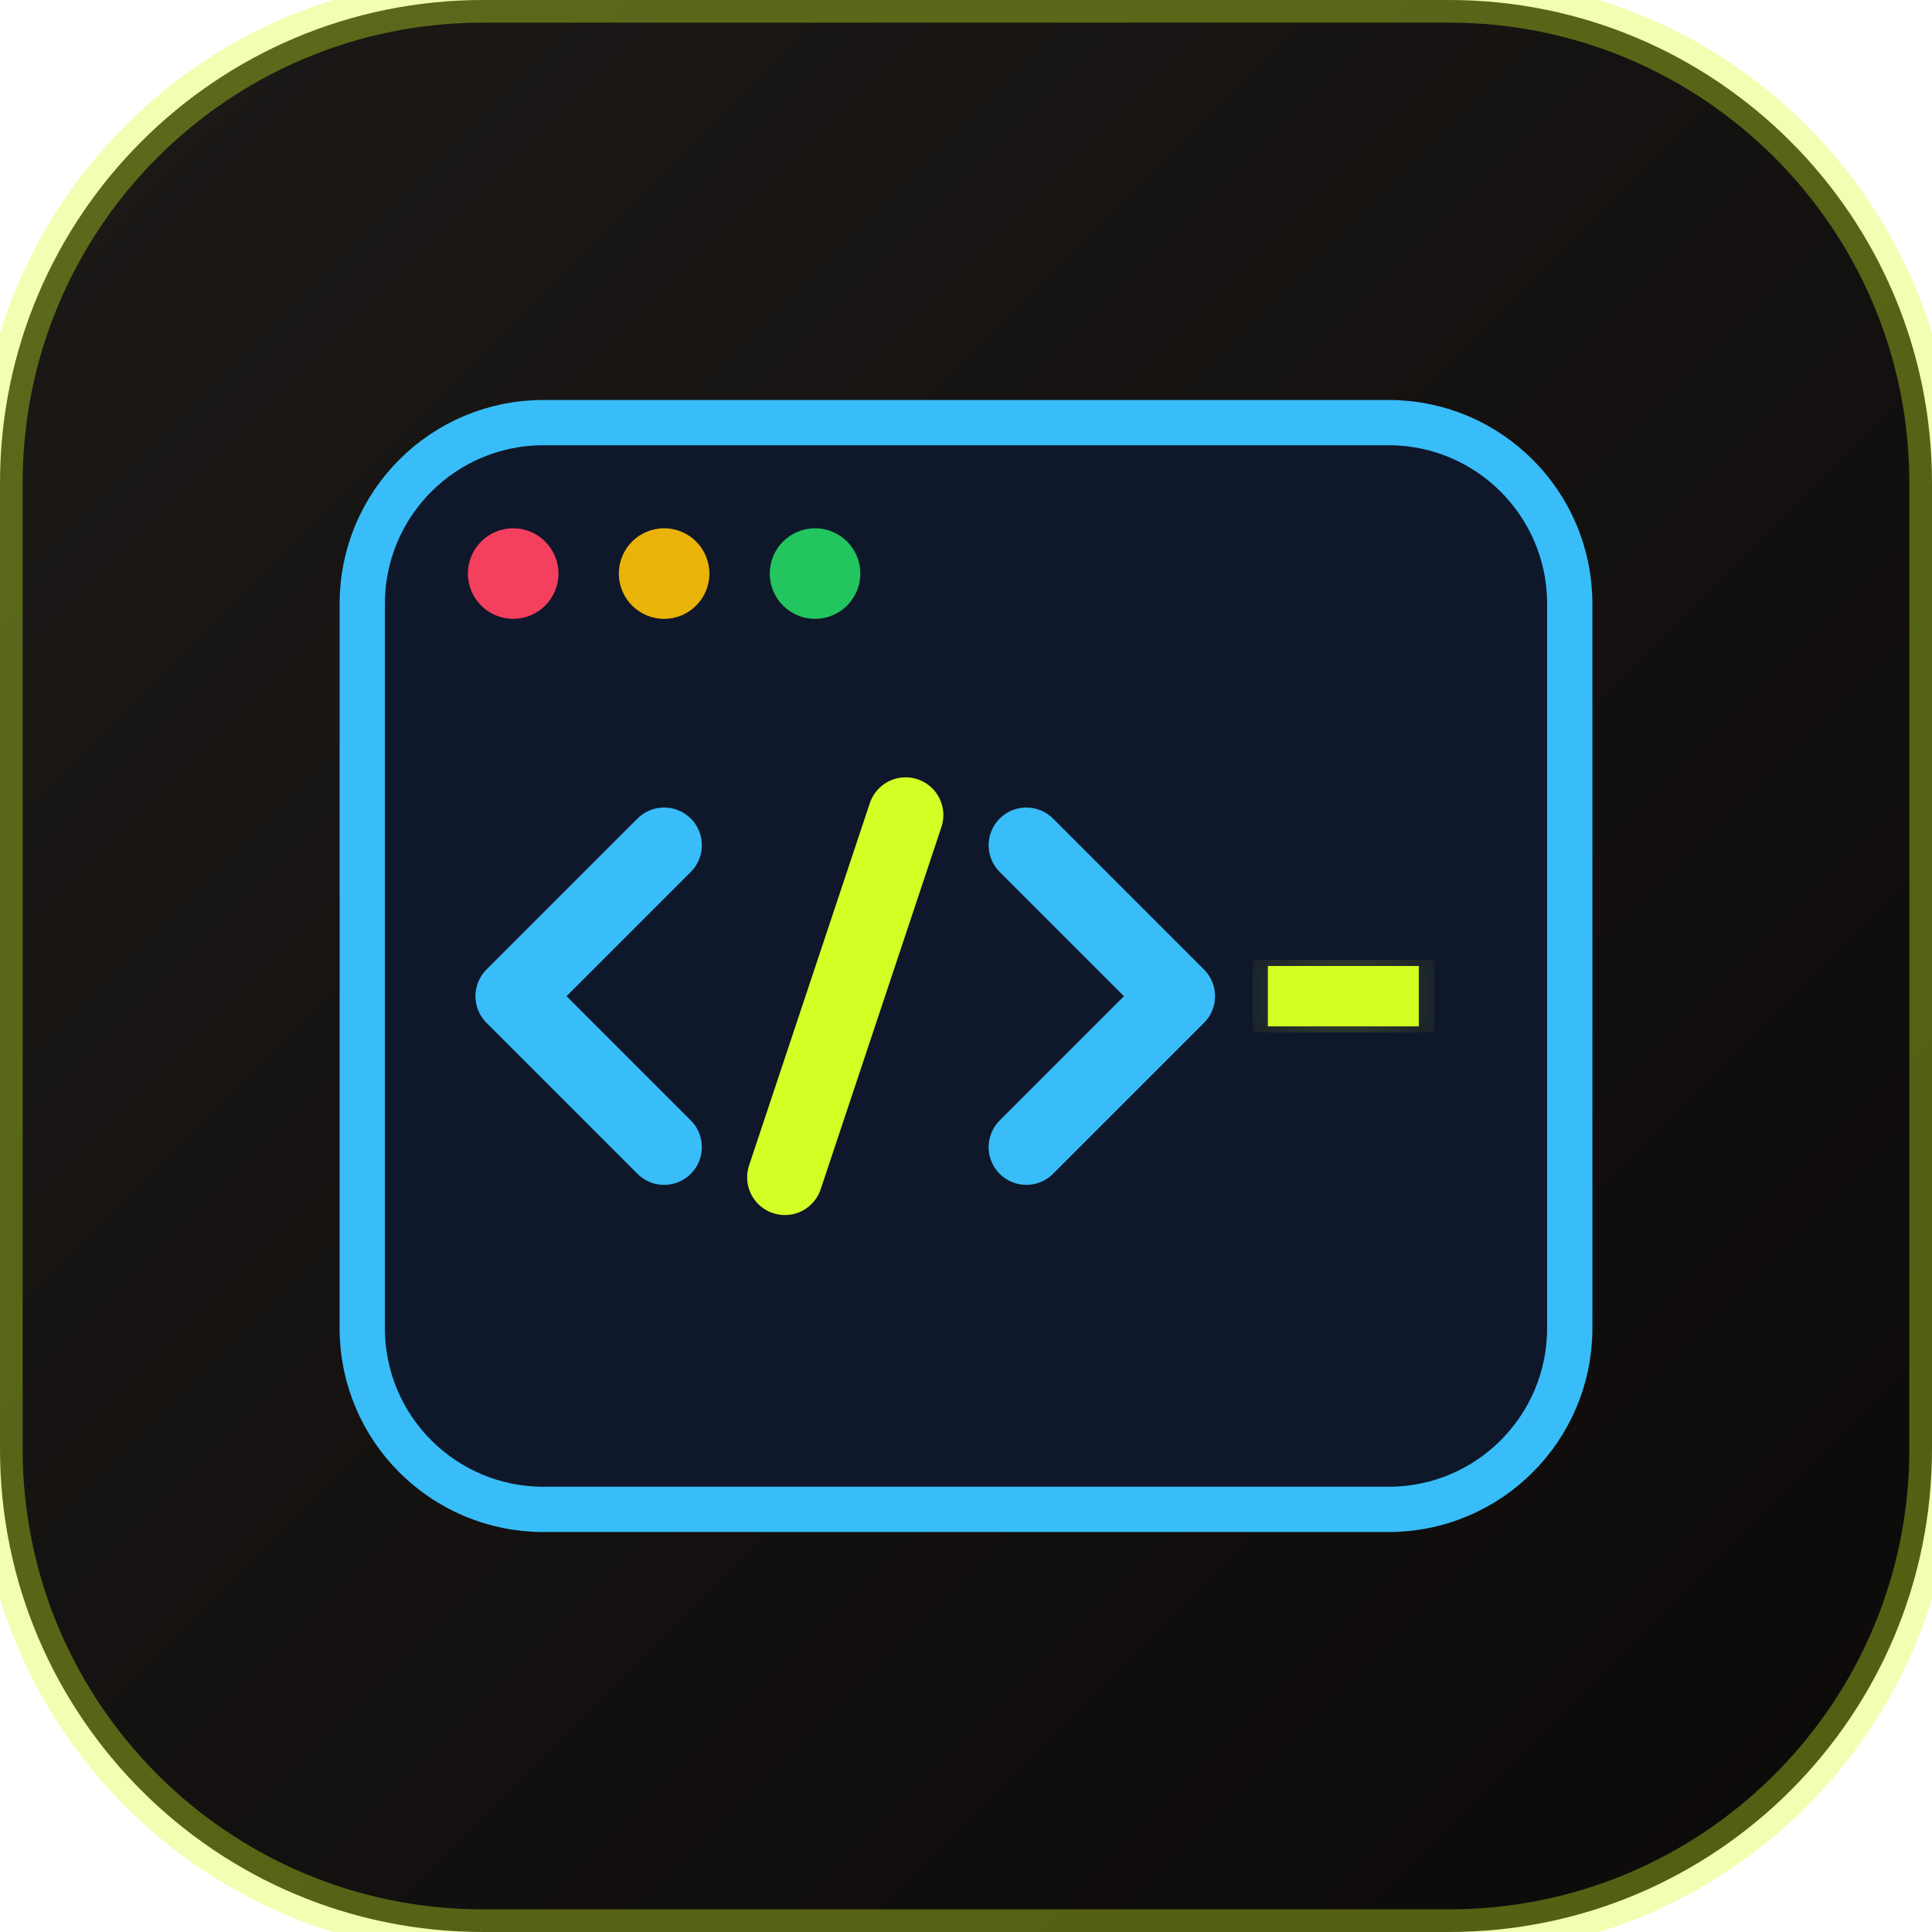
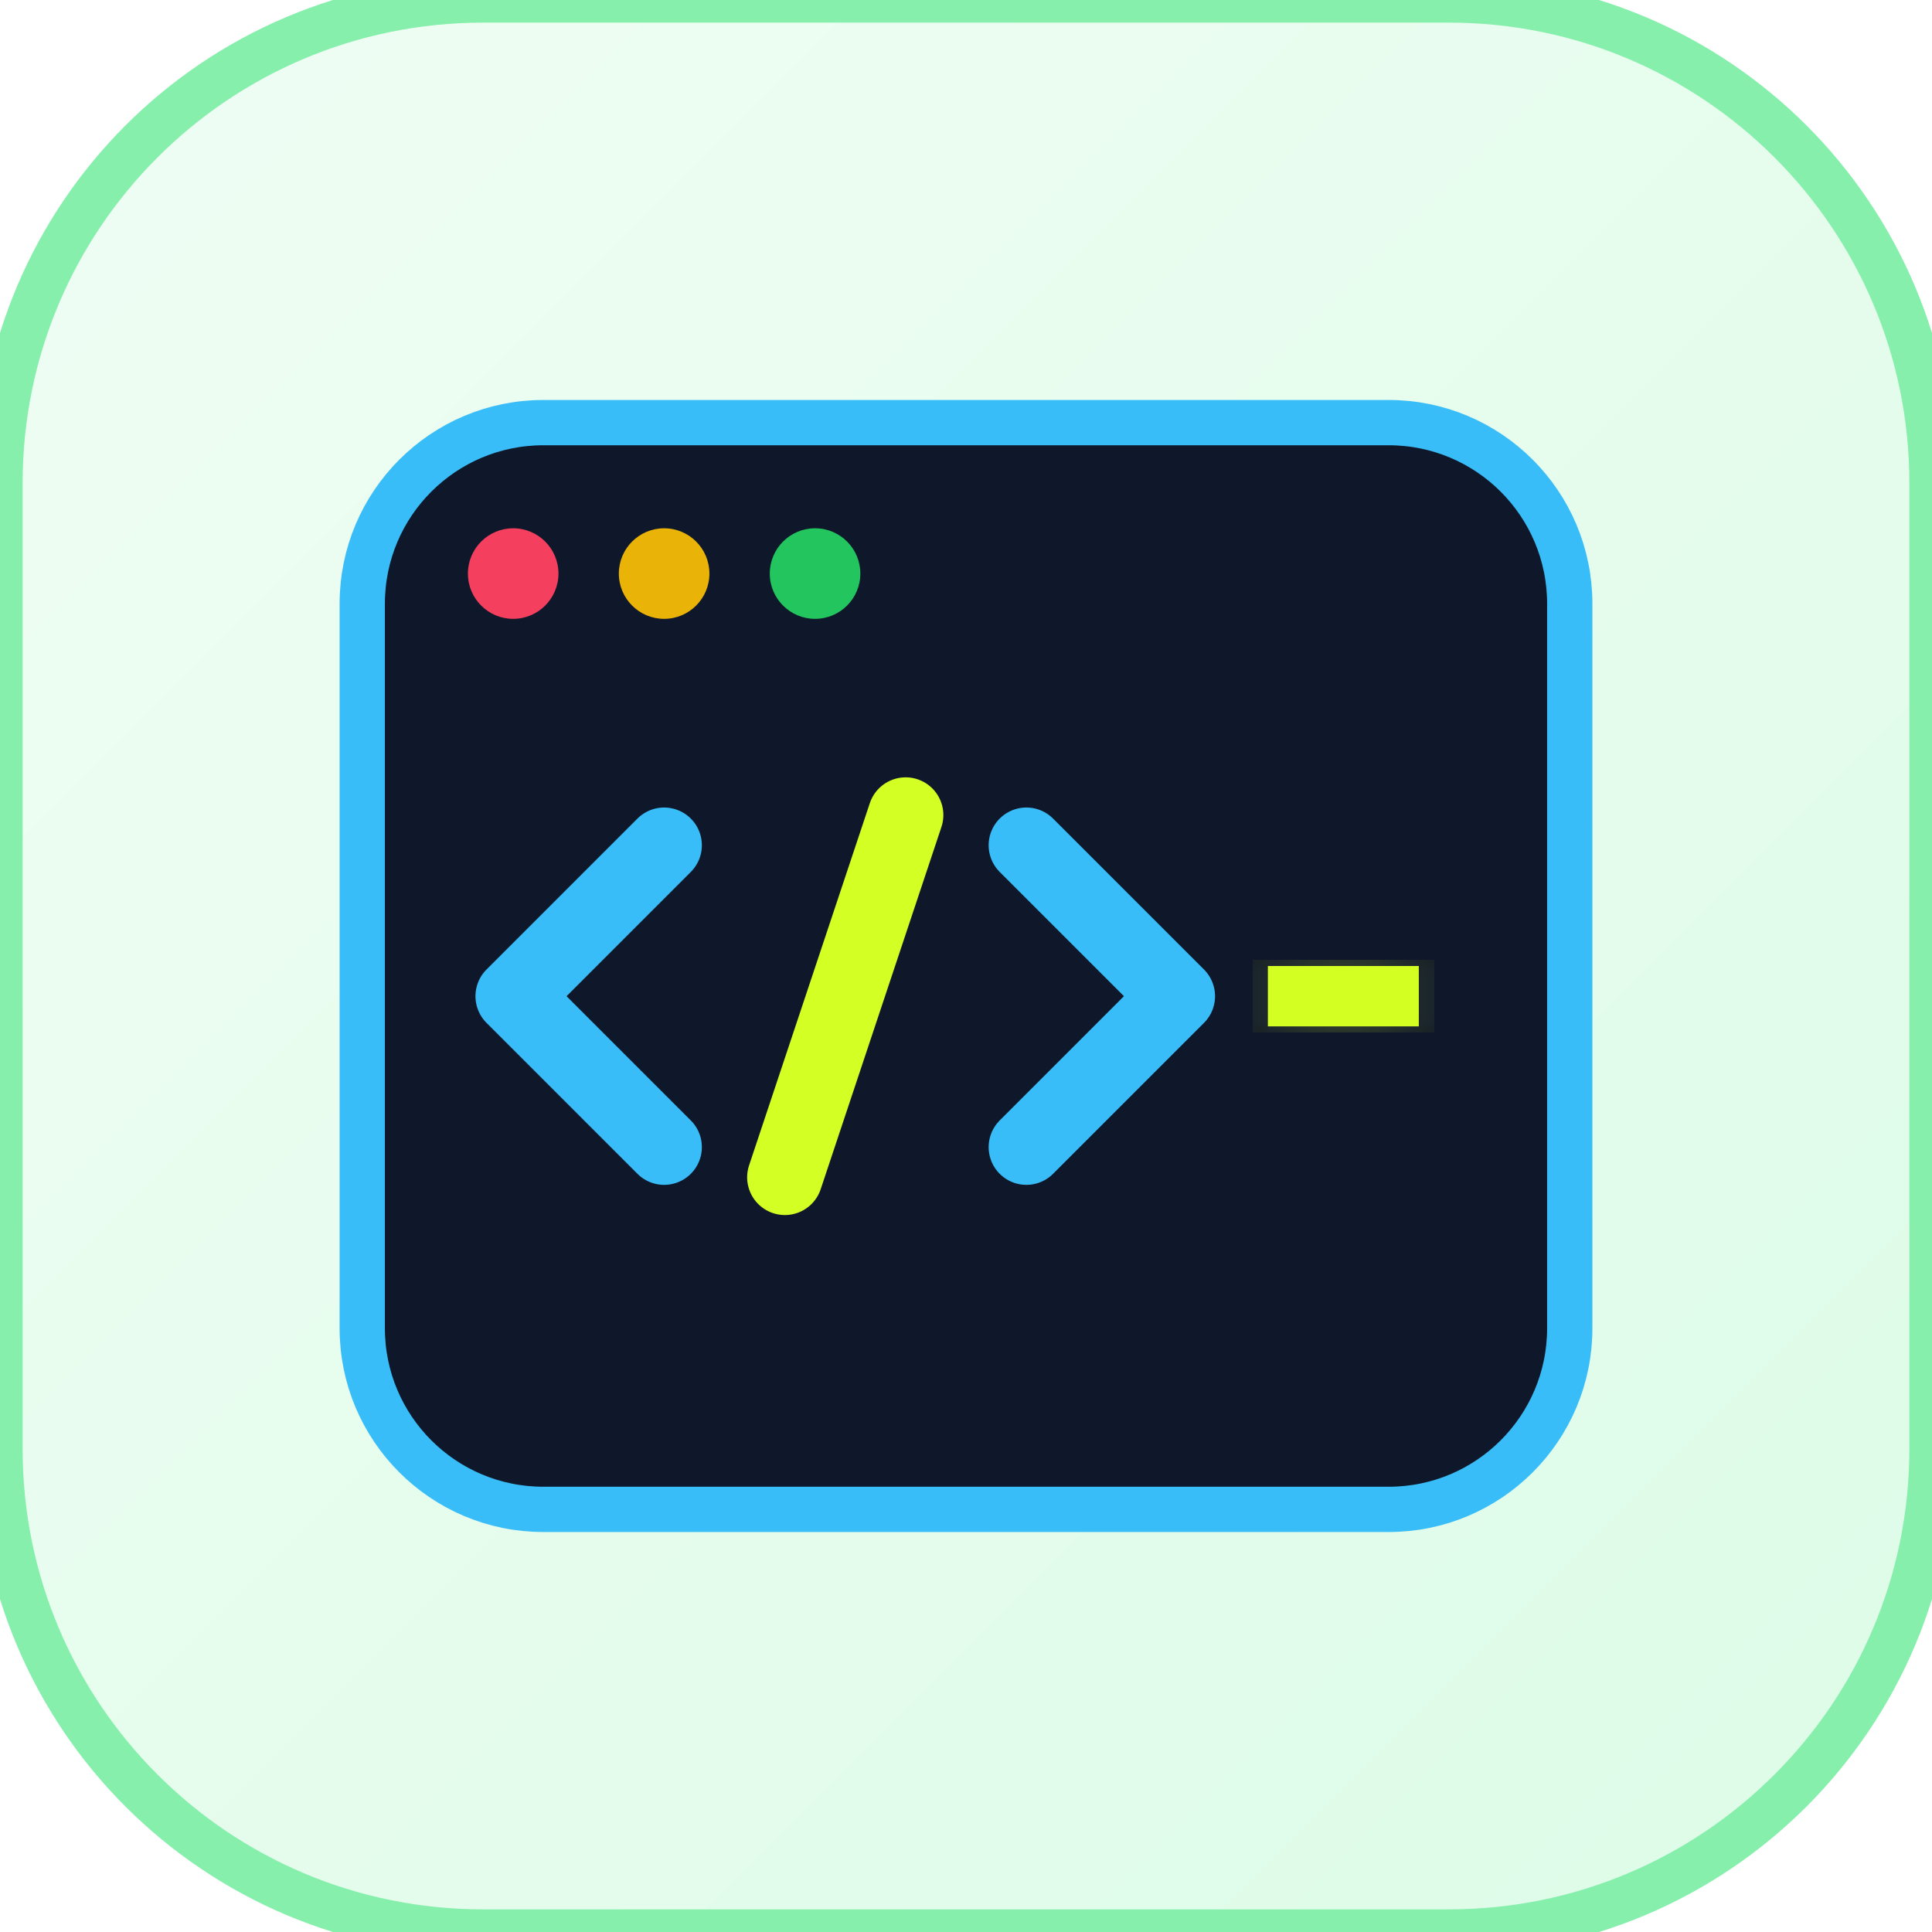
<svg xmlns="http://www.w3.org/2000/svg" viewBox="0 0 64 64" width="64" height="64">
  <defs>
    <linearGradient id="dev_bg" x1="0" y1="0" x2="1" y2="1">
-       <stop offset="0%" stop-color="#1c1917" />
-       <stop offset="100%" stop-color="#0c0a09" />
+       <stop offset="0%" stop-color="#f0fdf4" />
+       <stop offset="100%" stop-color="#dcfce7" />
    </linearGradient>
    <linearGradient id="dev_code" x1="0" y1="0" x2="1" y2="1">
      <stop offset="0%" stop-color="#d4ff24" />
      <stop offset="100%" stop-color="#22c55e" />
    </linearGradient>
    <filter id="dev_glow">
      <feGaussianBlur stdDeviation="2" result="blur" />
      <feMerge>
        <feMergeNode in="blur" />
        <feMergeNode in="SourceGraphic" />
      </feMerge>
    </filter>
  </defs>
  <rect width="64" height="64" rx="16" fill="url(#dev_bg)" />
-   <rect width="64" height="64" rx="16" fill="none" stroke="rgba(212,255,36,0.35)" stroke-width="1.5" />
+   <rect width="64" height="64" rx="16" fill="none" stroke="#86efac" stroke-width="1.5" />
  <rect x="12" y="14" width="40" height="36" rx="6" fill="#0f172a" stroke="#38bdf8" stroke-width="1.5" />
  <circle cx="17" cy="19" r="1.5" fill="#f43f5e" />
  <circle cx="22" cy="19" r="1.5" fill="#eab308" />
  <circle cx="27" cy="19" r="1.5" fill="#22c55e" />
  <path d="M22 28 L17 33 L22 38" fill="none" stroke="#38bdf8" stroke-width="2.5" stroke-linecap="round" stroke-linejoin="round" />
  <line x1="30" y1="27" x2="26" y2="39" stroke="#d4ff24" stroke-width="2.5" stroke-linecap="round" />
  <path d="M34 28 L39 33 L34 38" fill="none" stroke="#38bdf8" stroke-width="2.5" stroke-linecap="round" stroke-linejoin="round" />
  <rect x="42" y="32" width="5" height="2" fill="#d4ff24" filter="url(#dev_glow)" />
</svg>
